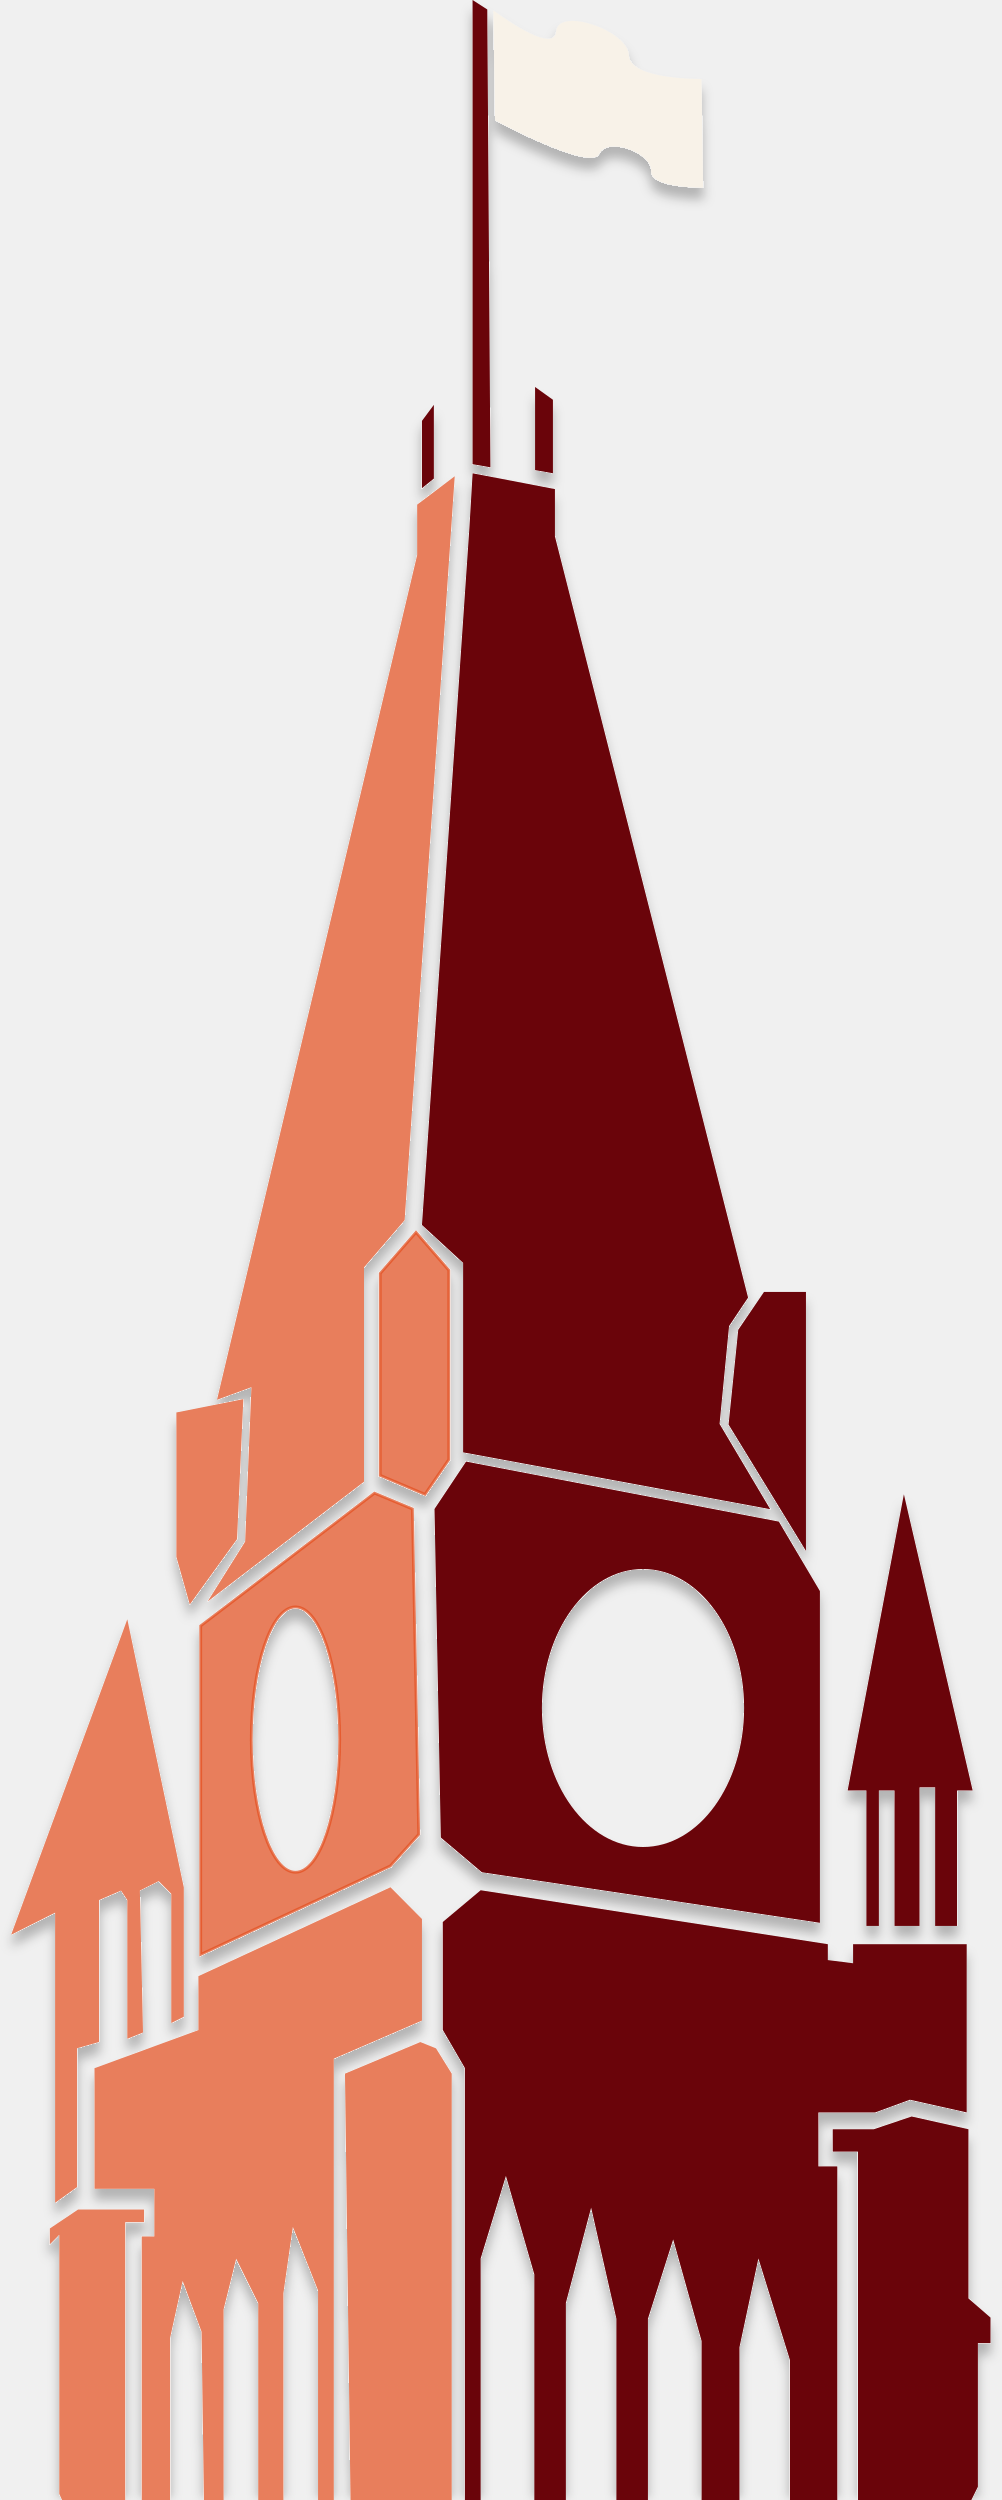
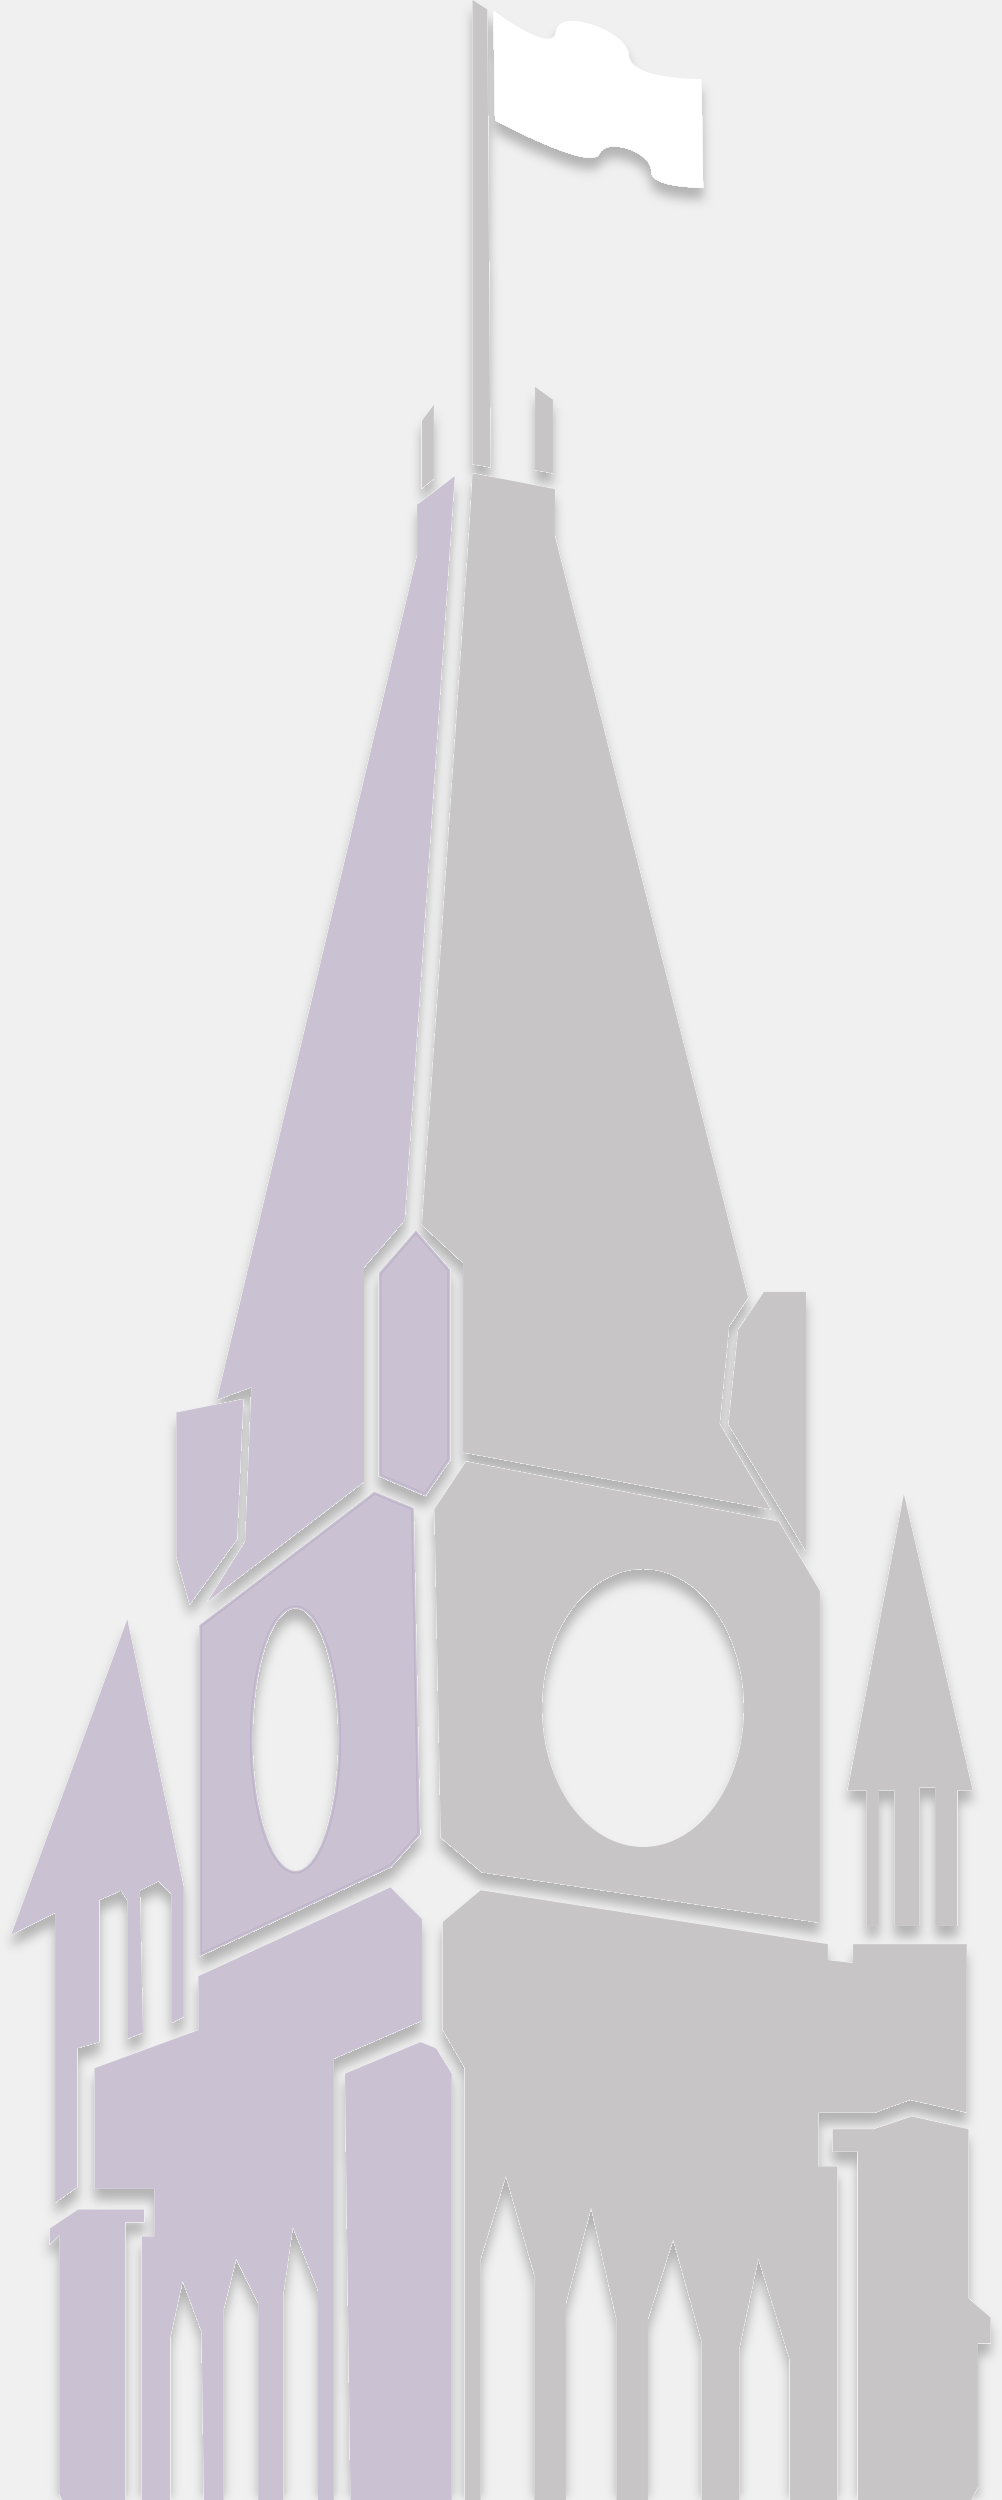
<svg xmlns="http://www.w3.org/2000/svg" width="359" height="896" viewBox="0 0 359 896" fill="none">
  <g filter="url(#filter0_d_23_90)">
-     <path d="M169.365 0V166.365L175.766 167.498L174.642 3.395L169.365 0Z" fill="#6A040A" />
-     <path d="M191.769 138.693V168.486L198.17 169.632V143.277L191.769 138.693Z" fill="#6A040A" />
-     <path d="M162.964 170.699L149.512 180.866V198.94L77.776 501.68L90.106 497.161L87.864 552.513L74.413 573.976L130.457 531.05V454.235L145.029 437.291L162.964 170.699Z" fill="#E54D1D" fill-opacity="0.7" />
-     <path d="M261.116 510.562L264.583 476.604L273.829 463.021H288.854V512.826V555.839L261.116 510.562Z" fill="#6A040A" />
-     <path d="M84.956 551.62L87.216 501.428L63.211 506.229V557.972L68.012 575.042L84.956 551.62Z" fill="#E54D1D" fill-opacity="0.7" />
-     <path d="M136.292 528.781V456.388L149.094 441.684L160.83 455.257V523.126L152.295 535.568L136.292 528.781Z" fill="#E54D1D" fill-opacity="0.7" stroke="#E54D1D" stroke-opacity="0.7" />
-     <path d="M123.639 743.196L125.89 916.441H161.897V743.196L156.271 734.137L150.645 731.872L123.639 743.196Z" fill="#E54D1D" fill-opacity="0.7" />
-     <path d="M21.245 800.944V893.794L31.372 916.441L44.874 915.308V796.415H51.626V791.885H47.125H27.996L17.869 798.679V804.341L21.245 800.944Z" fill="#E54D1D" fill-opacity="0.7" />
-     <path d="M307.503 771.13V916.441H338.037L350.476 891.269V839.781H355V830.628L347.084 823.762V763.121L326.728 758.544L313.157 763.121H298.456V771.13H307.503Z" fill="#6A040A" />
-     <path d="M168.249 188.875L151.228 439.029L165.98 452.613V520.528L276.052 540.902L257.896 510.341L261.3 475.251L268.108 465.064L198.888 192.27V175.292L169.384 169.632L168.249 188.875Z" fill="#6A040A" />
-     <path d="M27.626 783.832L19.751 789.483V685.495L4 693.407L45.627 580.377L65.878 676.453V722.795L61.378 725.056V678.714L56.878 674.192L50.128 677.583L51.253 728.447L45.627 730.708V680.974L43.377 677.583L35.502 680.974V731.838L27.626 734.098V783.832Z" fill="#E54D1D" fill-opacity="0.7" />
-     <path d="M346.465 696.803V757.098L326.105 752.548L313.662 757.098H293.302V776.439H300.088V917.508L283.121 916.37V845.836L271.81 809.431L265.023 841.285V916.37H251.449V839.01L241.269 802.605L232.22 831.046V916.37H220.909V831.046L211.86 791.228L202.81 825.358V916.37H191.499V815.119L181.319 779.852L172.27 809.431V916.37H166.614V741.171L158.696 727.519V688.839L172.27 677.462L296.695 696.803V702.491L305.744 703.629V696.803H346.465Z" fill="#6A040A" />
-     <path d="M60.954 916.441H50.799V801.538H55.312V784.473H50.799H33.872V741.242L71.11 727.59V708.25L139.944 676.395L151.228 687.772V724.177L119.632 737.829V916.441H113.99V820.878L104.963 798.125L101.577 821.884V916.441H92.55V825.428L84.651 809.501L80.138 827.704V916.441H73.367L72.239 835.667L65.468 817.465L60.954 837.943V916.441Z" fill="#E54D1D" fill-opacity="0.7" />
-     <path d="M310.511 641.71V690.264H314.992V641.71H320.593V690.264H329.555V640.581H335.156V690.264H342.998V641.71H348.599L323.954 535.568L303.79 641.71H310.511Z" fill="#6A040A" />
-     <path fill-rule="evenodd" clip-rule="evenodd" d="M71.936 700.462L139.871 668.759L150.061 657.436L147.797 540.814L134.21 535.153L71.936 582.707V700.462ZM105.903 671.023C114.658 671.023 121.755 649.732 121.755 623.468C121.755 597.204 114.658 575.913 105.903 575.913C97.149 575.913 90.052 597.204 90.052 623.468C90.052 649.732 97.149 671.023 105.903 671.023Z" fill="#E54D1D" fill-opacity="0.7" />
-     <path d="M139.871 668.759L140.082 669.212L140.175 669.169L140.243 669.094L139.871 668.759ZM71.936 700.462H71.436V701.247L72.147 700.915L71.936 700.462ZM150.061 657.436L150.433 657.771L150.565 657.624L150.561 657.427L150.061 657.436ZM147.797 540.814L148.297 540.804L148.29 540.478L147.989 540.352L147.797 540.814ZM134.21 535.153L134.402 534.691L134.136 534.58L133.906 534.755L134.21 535.153ZM71.936 582.707L71.632 582.31L71.436 582.46V582.707H71.936ZM139.66 668.306L71.724 700.009L72.147 700.915L140.082 669.212L139.66 668.306ZM149.69 657.102L139.499 668.425L140.243 669.094L150.433 657.771L149.69 657.102ZM147.297 540.824L149.561 657.446L150.561 657.427L148.297 540.804L147.297 540.824ZM134.018 535.614L147.605 541.275L147.989 540.352L134.402 534.691L134.018 535.614ZM72.239 583.105L134.513 535.55L133.906 534.755L71.632 582.31L72.239 583.105ZM72.436 700.462V582.707H71.436V700.462H72.436ZM121.255 623.468C121.255 636.561 119.485 648.394 116.638 656.937C115.213 661.21 113.528 664.633 111.681 666.977C109.829 669.326 107.873 670.523 105.903 670.523V671.523C108.311 671.523 110.525 670.059 112.466 667.595C114.412 665.126 116.142 661.585 117.586 657.253C120.476 648.584 122.255 636.639 122.255 623.468H121.255ZM105.903 576.413C107.873 576.413 109.829 577.611 111.681 579.96C113.528 582.304 115.213 585.726 116.638 590C119.485 598.542 121.255 610.375 121.255 623.468H122.255C122.255 610.298 120.476 598.353 117.586 589.684C116.142 585.352 114.412 581.81 112.466 579.341C110.525 576.878 108.311 575.413 105.903 575.413V576.413ZM90.552 623.468C90.552 610.375 92.321 598.542 95.169 590C96.594 585.726 98.279 582.304 100.126 579.96C101.977 577.611 103.934 576.413 105.903 576.413V575.413C103.496 575.413 101.282 576.878 99.34 579.341C97.395 581.81 95.664 585.352 94.22 589.684C91.331 598.353 89.552 610.298 89.552 623.468H90.552ZM105.903 670.523C103.934 670.523 101.977 669.326 100.126 666.977C98.279 664.633 96.594 661.21 95.169 656.937C92.321 648.394 90.552 636.561 90.552 623.468H89.552C89.552 636.639 91.331 648.584 94.22 657.253C95.664 661.585 97.395 665.126 99.34 667.595C101.282 670.059 103.496 671.523 105.903 671.523V670.523Z" fill="#E54D1D" fill-opacity="0.7" />
-     <path fill-rule="evenodd" clip-rule="evenodd" d="M155.723 540.814L167.045 523.831L279.139 545.343L293.858 570.253V689.14L172.706 671.024L157.987 658.569L155.723 540.814ZM230.452 661.966C250.462 661.966 266.684 639.661 266.684 612.147C266.684 584.632 250.462 562.328 230.452 562.328C210.441 562.328 194.219 584.632 194.219 612.147C194.219 639.661 210.441 661.966 230.452 661.966Z" fill="#6A040A" />
-     <path d="M155.495 171.52L151.228 174.967V150.839L155.495 145.094V171.52Z" fill="#6A040A" />
-     <path d="M251.992 67.242L251.399 28.303C251.399 28.303 225.707 28.694 225.364 19.791C225.021 10.888 200.023 2.361 199.329 11.279C198.636 20.198 176.833 3.75 176.833 3.75L177.432 43.102C177.432 43.102 211.7 61.536 214.712 55.172C217.724 48.807 233.774 54.882 233.352 61.207C232.93 67.532 251.992 67.242 251.992 67.242Z" fill="#F8F2E8" />
+     <path d="M169.365 0V166.365L175.766 167.498L174.642 3.395L169.365 0Z" fill="#C7C5C5" />
+     <path d="M191.769 138.693V168.486L198.17 169.632V143.277L191.769 138.693Z" fill="#C7C5C5" />
+     <path d="M162.964 170.699L149.512 180.866V198.94L77.776 501.68L90.106 497.161L87.864 552.513L74.413 573.976L130.457 531.05V454.235L145.029 437.291L162.964 170.699Z" fill="#B9AFC5" fill-opacity="0.7" />
+     <path d="M261.116 510.562L264.583 476.604L273.829 463.021H288.854V512.826V555.839L261.116 510.562Z" fill="#C7C5C5" />
+     <path d="M84.956 551.62L87.216 501.428L63.211 506.229V557.972L68.012 575.042L84.956 551.62Z" fill="#B9AFC5" fill-opacity="0.7" />
+     <path d="M136.292 528.781V456.388L149.094 441.684L160.83 455.257V523.126L152.295 535.568L136.292 528.781Z" fill="#B9AFC5" fill-opacity="0.7" stroke="#B9AFC5" stroke-opacity="0.7" />
+     <path d="M123.639 743.196L125.89 916.441H161.897V743.196L156.271 734.137L150.645 731.872L123.639 743.196Z" fill="#B9AFC5" fill-opacity="0.7" />
+     <path d="M21.245 800.944V893.794L31.372 916.441L44.874 915.308V796.415H51.626V791.885H47.125H27.996L17.869 798.679V804.341L21.245 800.944Z" fill="#B9AFC5" fill-opacity="0.7" />
+     <path d="M307.503 771.13V916.441H338.037L350.476 891.269V839.781H355V830.628L347.084 823.762V763.121L326.728 758.544L313.157 763.121H298.456V771.13H307.503Z" fill="#C7C5C5" />
+     <path d="M168.249 188.875L151.228 439.029L165.98 452.613V520.528L276.052 540.902L257.896 510.341L261.3 475.251L268.108 465.064L198.888 192.27V175.292L169.384 169.632L168.249 188.875Z" fill="#C7C5C5" />
+     <path d="M27.626 783.832L19.751 789.483V685.495L4 693.407L45.627 580.377L65.878 676.453V722.795L61.378 725.056V678.714L56.878 674.192L50.128 677.583L51.253 728.447L45.627 730.708V680.974L43.377 677.583L35.502 680.974V731.838L27.626 734.098V783.832Z" fill="#B9AFC5" fill-opacity="0.7" />
+     <path d="M346.465 696.803V757.098L326.105 752.548L313.662 757.098H293.302V776.439H300.088V917.508L283.121 916.37V845.836L271.81 809.431L265.023 841.285V916.37H251.449V839.01L241.269 802.605L232.22 831.046V916.37H220.909V831.046L211.86 791.228L202.81 825.358V916.37H191.499V815.119L181.319 779.852L172.27 809.431V916.37H166.614V741.171L158.696 727.519V688.839L172.27 677.462L296.695 696.803V702.491L305.744 703.629V696.803H346.465Z" fill="#C7C5C5" />
+     <path d="M60.954 916.441H50.799V801.538H55.312V784.473H50.799H33.872V741.242L71.11 727.59V708.25L139.944 676.395L151.228 687.772V724.177L119.632 737.829V916.441H113.99V820.878L104.963 798.125L101.577 821.884V916.441H92.55V825.428L84.651 809.501L80.138 827.704V916.441H73.367L72.239 835.667L65.468 817.465L60.954 837.943V916.441Z" fill="#B9AFC5" fill-opacity="0.7" />
+     <path d="M310.511 641.71V690.264H314.992V641.71H320.593V690.264H329.555V640.581H335.156V690.264H342.998V641.71H348.599L323.954 535.568L303.79 641.71H310.511Z" fill="#C7C5C5" />
+     <path fill-rule="evenodd" clip-rule="evenodd" d="M71.936 700.462L139.871 668.759L150.061 657.436L147.797 540.814L134.21 535.153L71.936 582.707V700.462ZM105.903 671.023C114.658 671.023 121.755 649.732 121.755 623.468C121.755 597.204 114.658 575.913 105.903 575.913C97.149 575.913 90.052 597.204 90.052 623.468C90.052 649.732 97.149 671.023 105.903 671.023Z" fill="#B9AFC5" fill-opacity="0.7" />
+     <path d="M139.871 668.759L140.082 669.212L140.175 669.169L140.243 669.094L139.871 668.759ZM71.936 700.462H71.436V701.247L72.147 700.915L71.936 700.462ZM150.061 657.436L150.433 657.771L150.565 657.624L150.561 657.427L150.061 657.436ZM147.797 540.814L148.297 540.804L148.29 540.478L147.989 540.352L147.797 540.814ZM134.21 535.153L134.402 534.691L134.136 534.58L133.906 534.755L134.21 535.153ZM71.936 582.707L71.632 582.31L71.436 582.46V582.707H71.936ZM139.66 668.306L71.724 700.009L72.147 700.915L140.082 669.212L139.66 668.306ZM149.69 657.102L139.499 668.425L140.243 669.094L150.433 657.771L149.69 657.102ZM147.297 540.824L149.561 657.446L150.561 657.427L148.297 540.804L147.297 540.824ZM134.018 535.614L147.605 541.275L147.989 540.352L134.402 534.691L134.018 535.614ZM72.239 583.105L134.513 535.55L133.906 534.755L71.632 582.31L72.239 583.105ZM72.436 700.462V582.707H71.436V700.462H72.436ZM121.255 623.468C121.255 636.561 119.485 648.394 116.638 656.937C115.213 661.21 113.528 664.633 111.681 666.977C109.829 669.326 107.873 670.523 105.903 670.523V671.523C108.311 671.523 110.525 670.059 112.466 667.595C114.412 665.126 116.142 661.585 117.586 657.253C120.476 648.584 122.255 636.639 122.255 623.468H121.255ZM105.903 576.413C107.873 576.413 109.829 577.611 111.681 579.96C113.528 582.304 115.213 585.726 116.638 590C119.485 598.542 121.255 610.375 121.255 623.468H122.255C122.255 610.298 120.476 598.353 117.586 589.684C116.142 585.352 114.412 581.81 112.466 579.341C110.525 576.878 108.311 575.413 105.903 575.413V576.413ZM90.552 623.468C90.552 610.375 92.321 598.542 95.169 590C96.594 585.726 98.279 582.304 100.126 579.96C101.977 577.611 103.934 576.413 105.903 576.413V575.413C103.496 575.413 101.282 576.878 99.34 579.341C97.395 581.81 95.664 585.352 94.22 589.684C91.331 598.353 89.552 610.298 89.552 623.468H90.552ZM105.903 670.523C103.934 670.523 101.977 669.326 100.126 666.977C98.279 664.633 96.594 661.21 95.169 656.937C92.321 648.394 90.552 636.561 90.552 623.468H89.552C89.552 636.639 91.331 648.584 94.22 657.253C95.664 661.585 97.395 665.126 99.34 667.595C101.282 670.059 103.496 671.523 105.903 671.523V670.523Z" fill="#B9AFC5" fill-opacity="0.7" />
+     <path fill-rule="evenodd" clip-rule="evenodd" d="M155.723 540.814L167.045 523.831L279.139 545.343L293.858 570.253V689.14L172.706 671.024L157.987 658.569L155.723 540.814ZM230.452 661.966C250.462 661.966 266.684 639.661 266.684 612.147C266.684 584.632 250.462 562.328 230.452 562.328C210.441 562.328 194.219 584.632 194.219 612.147C194.219 639.661 210.441 661.966 230.452 661.966Z" fill="#C7C5C5" />
+     <path d="M155.495 171.52L151.228 174.967V150.839L155.495 145.094V171.52Z" fill="#C7C5C5" />
+     <path d="M251.992 67.242L251.399 28.303C251.399 28.303 225.707 28.694 225.364 19.791C225.021 10.888 200.023 2.361 199.329 11.279C198.636 20.198 176.833 3.75 176.833 3.75L177.432 43.102C177.432 43.102 211.7 61.536 214.712 55.172C217.724 48.807 233.774 54.882 233.352 61.207C232.93 67.532 251.992 67.242 251.992 67.242Z" fill="#FFFFFF" />
  </g>
  <defs>
    <filter id="filter0_d_23_90" x="0" y="0" width="359" height="925.508" filterUnits="userSpaceOnUse" color-interpolation-filters="sRGB">
      <feFlood flood-opacity="0" result="BackgroundImageFix" />
      <feColorMatrix in="SourceAlpha" type="matrix" values="0 0 0 0 0 0 0 0 0 0 0 0 0 0 0 0 0 0 127 0" result="hardAlpha" />
      <feOffset dy="4" />
      <feGaussianBlur stdDeviation="2" />
      <feComposite in2="hardAlpha" operator="out" />
      <feColorMatrix type="matrix" values="0 0 0 0 0 0 0 0 0 0 0 0 0 0 0 0 0 0 0.25 0" />
      <feBlend mode="normal" in2="BackgroundImageFix" result="effect1_dropShadow_23_90" />
      <feBlend mode="normal" in="SourceGraphic" in2="effect1_dropShadow_23_90" result="shape" />
    </filter>
  </defs>
</svg>
